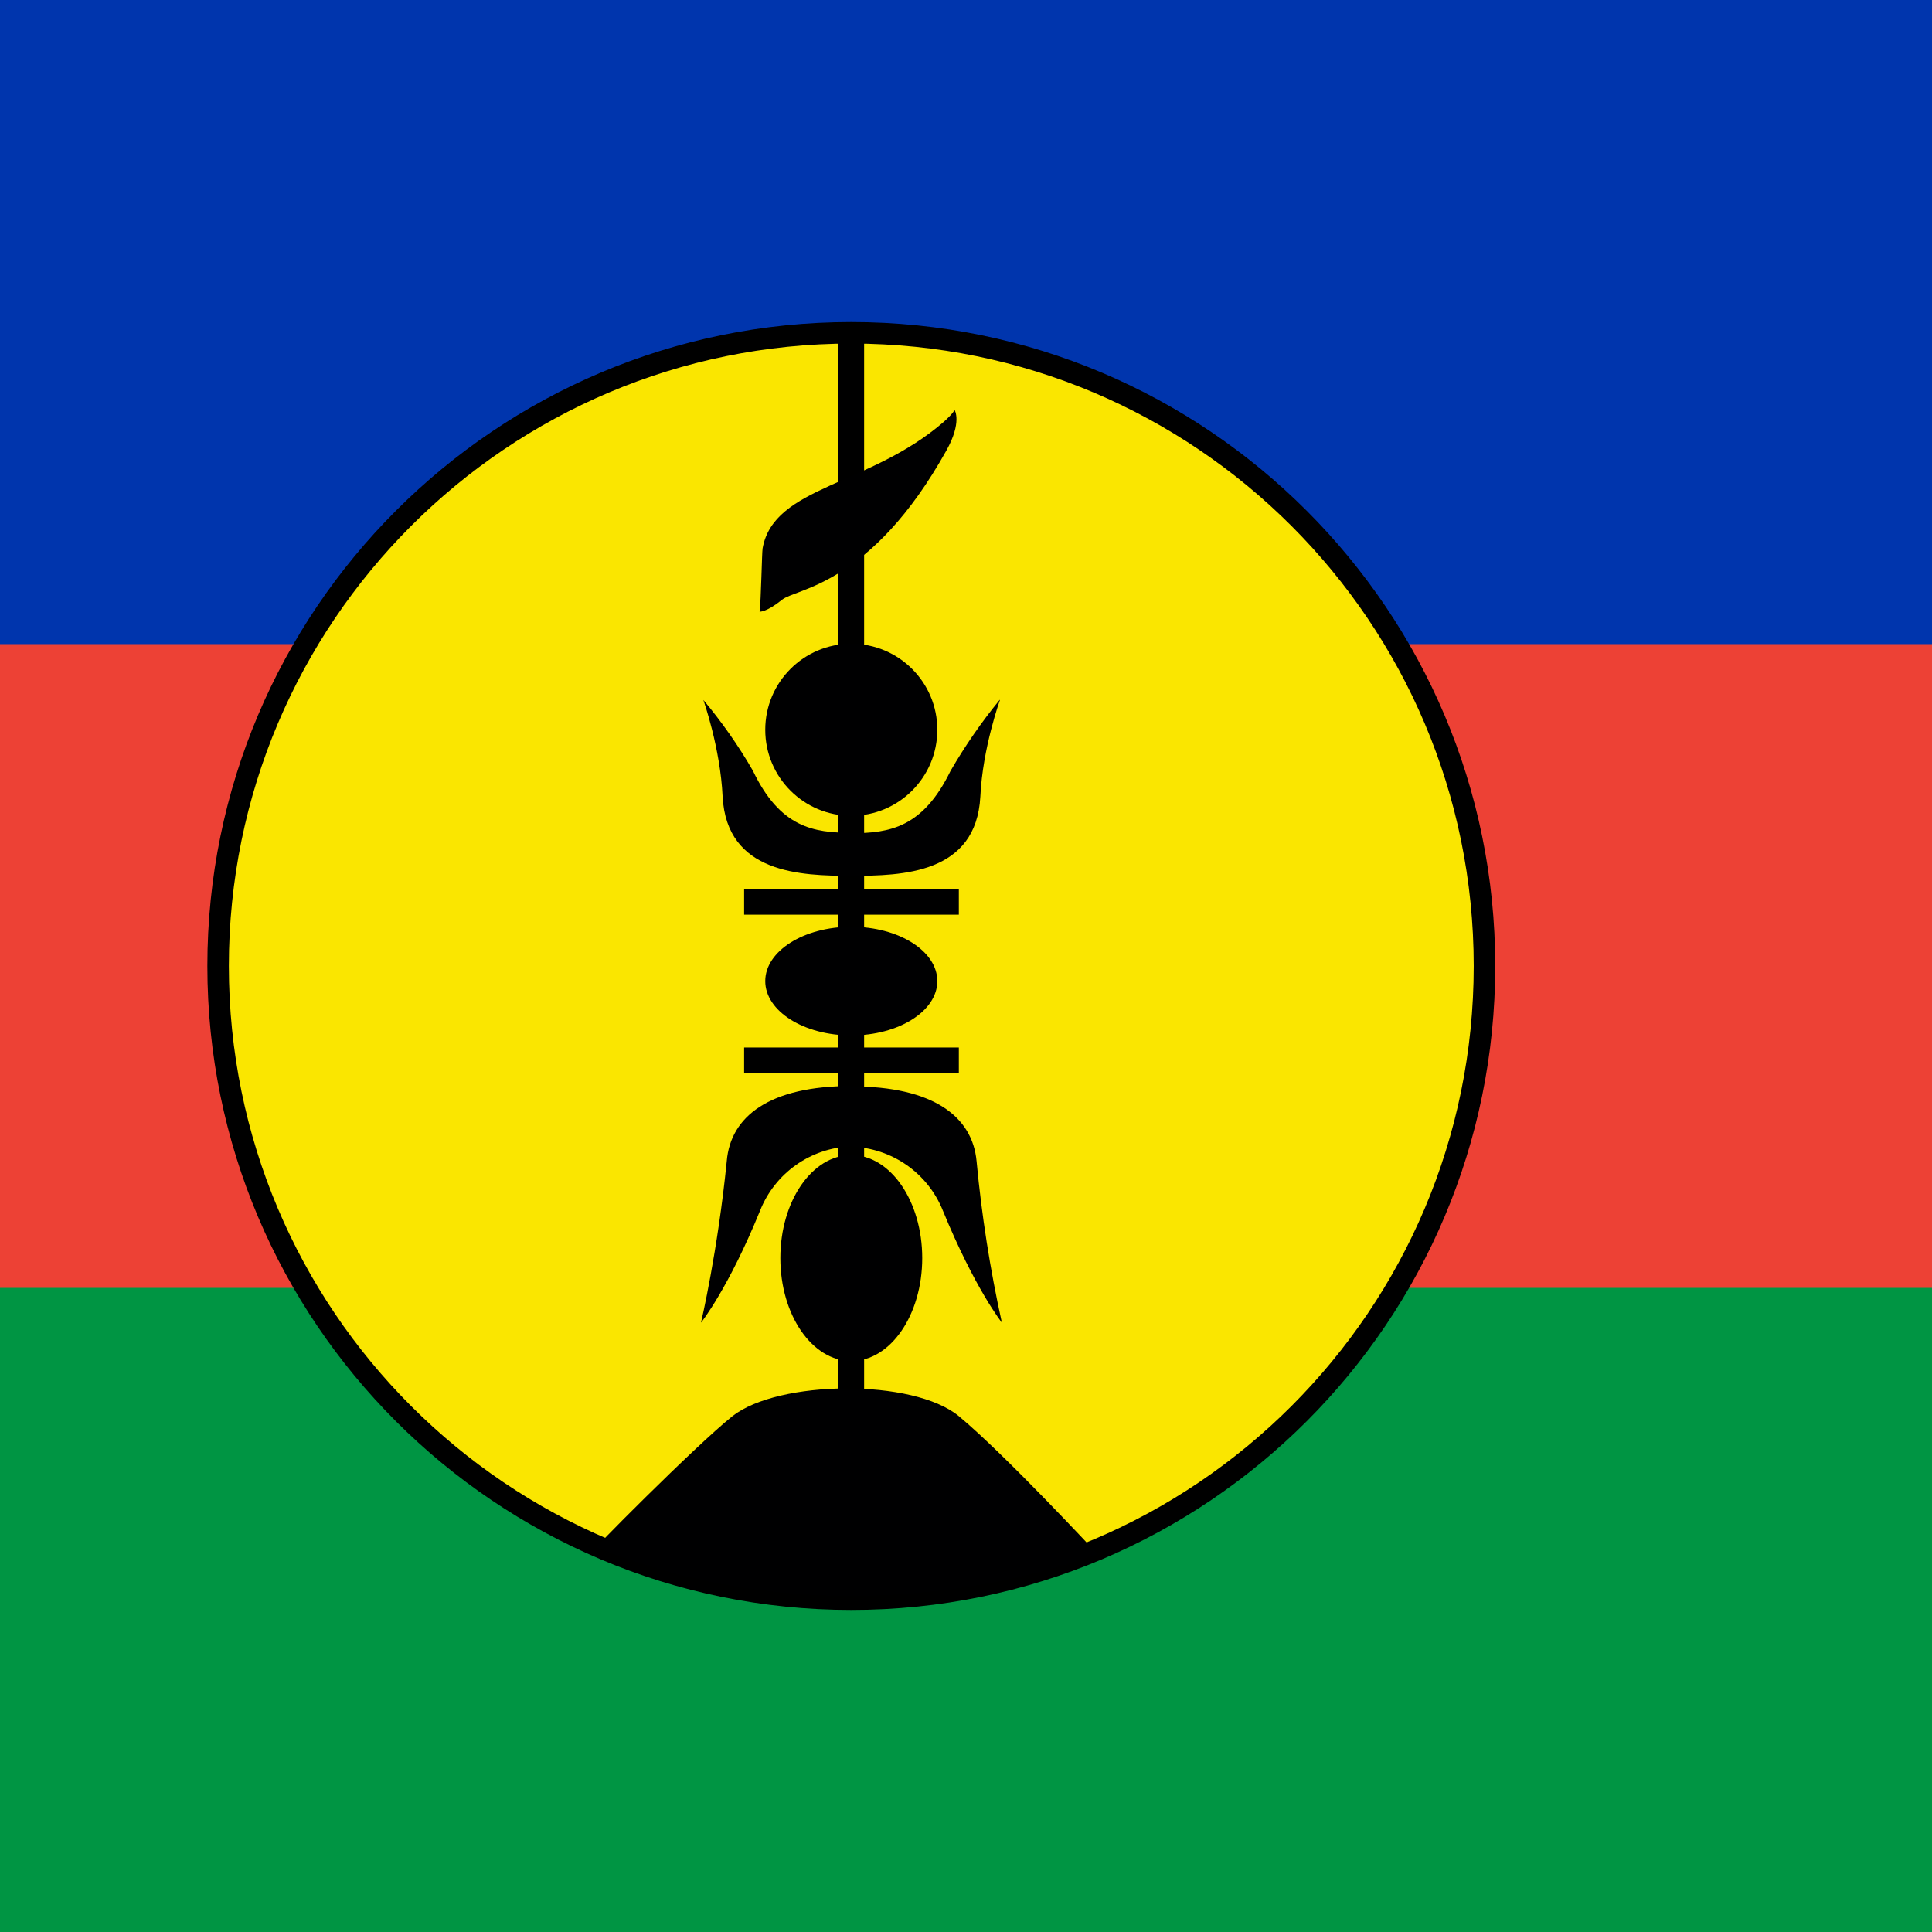
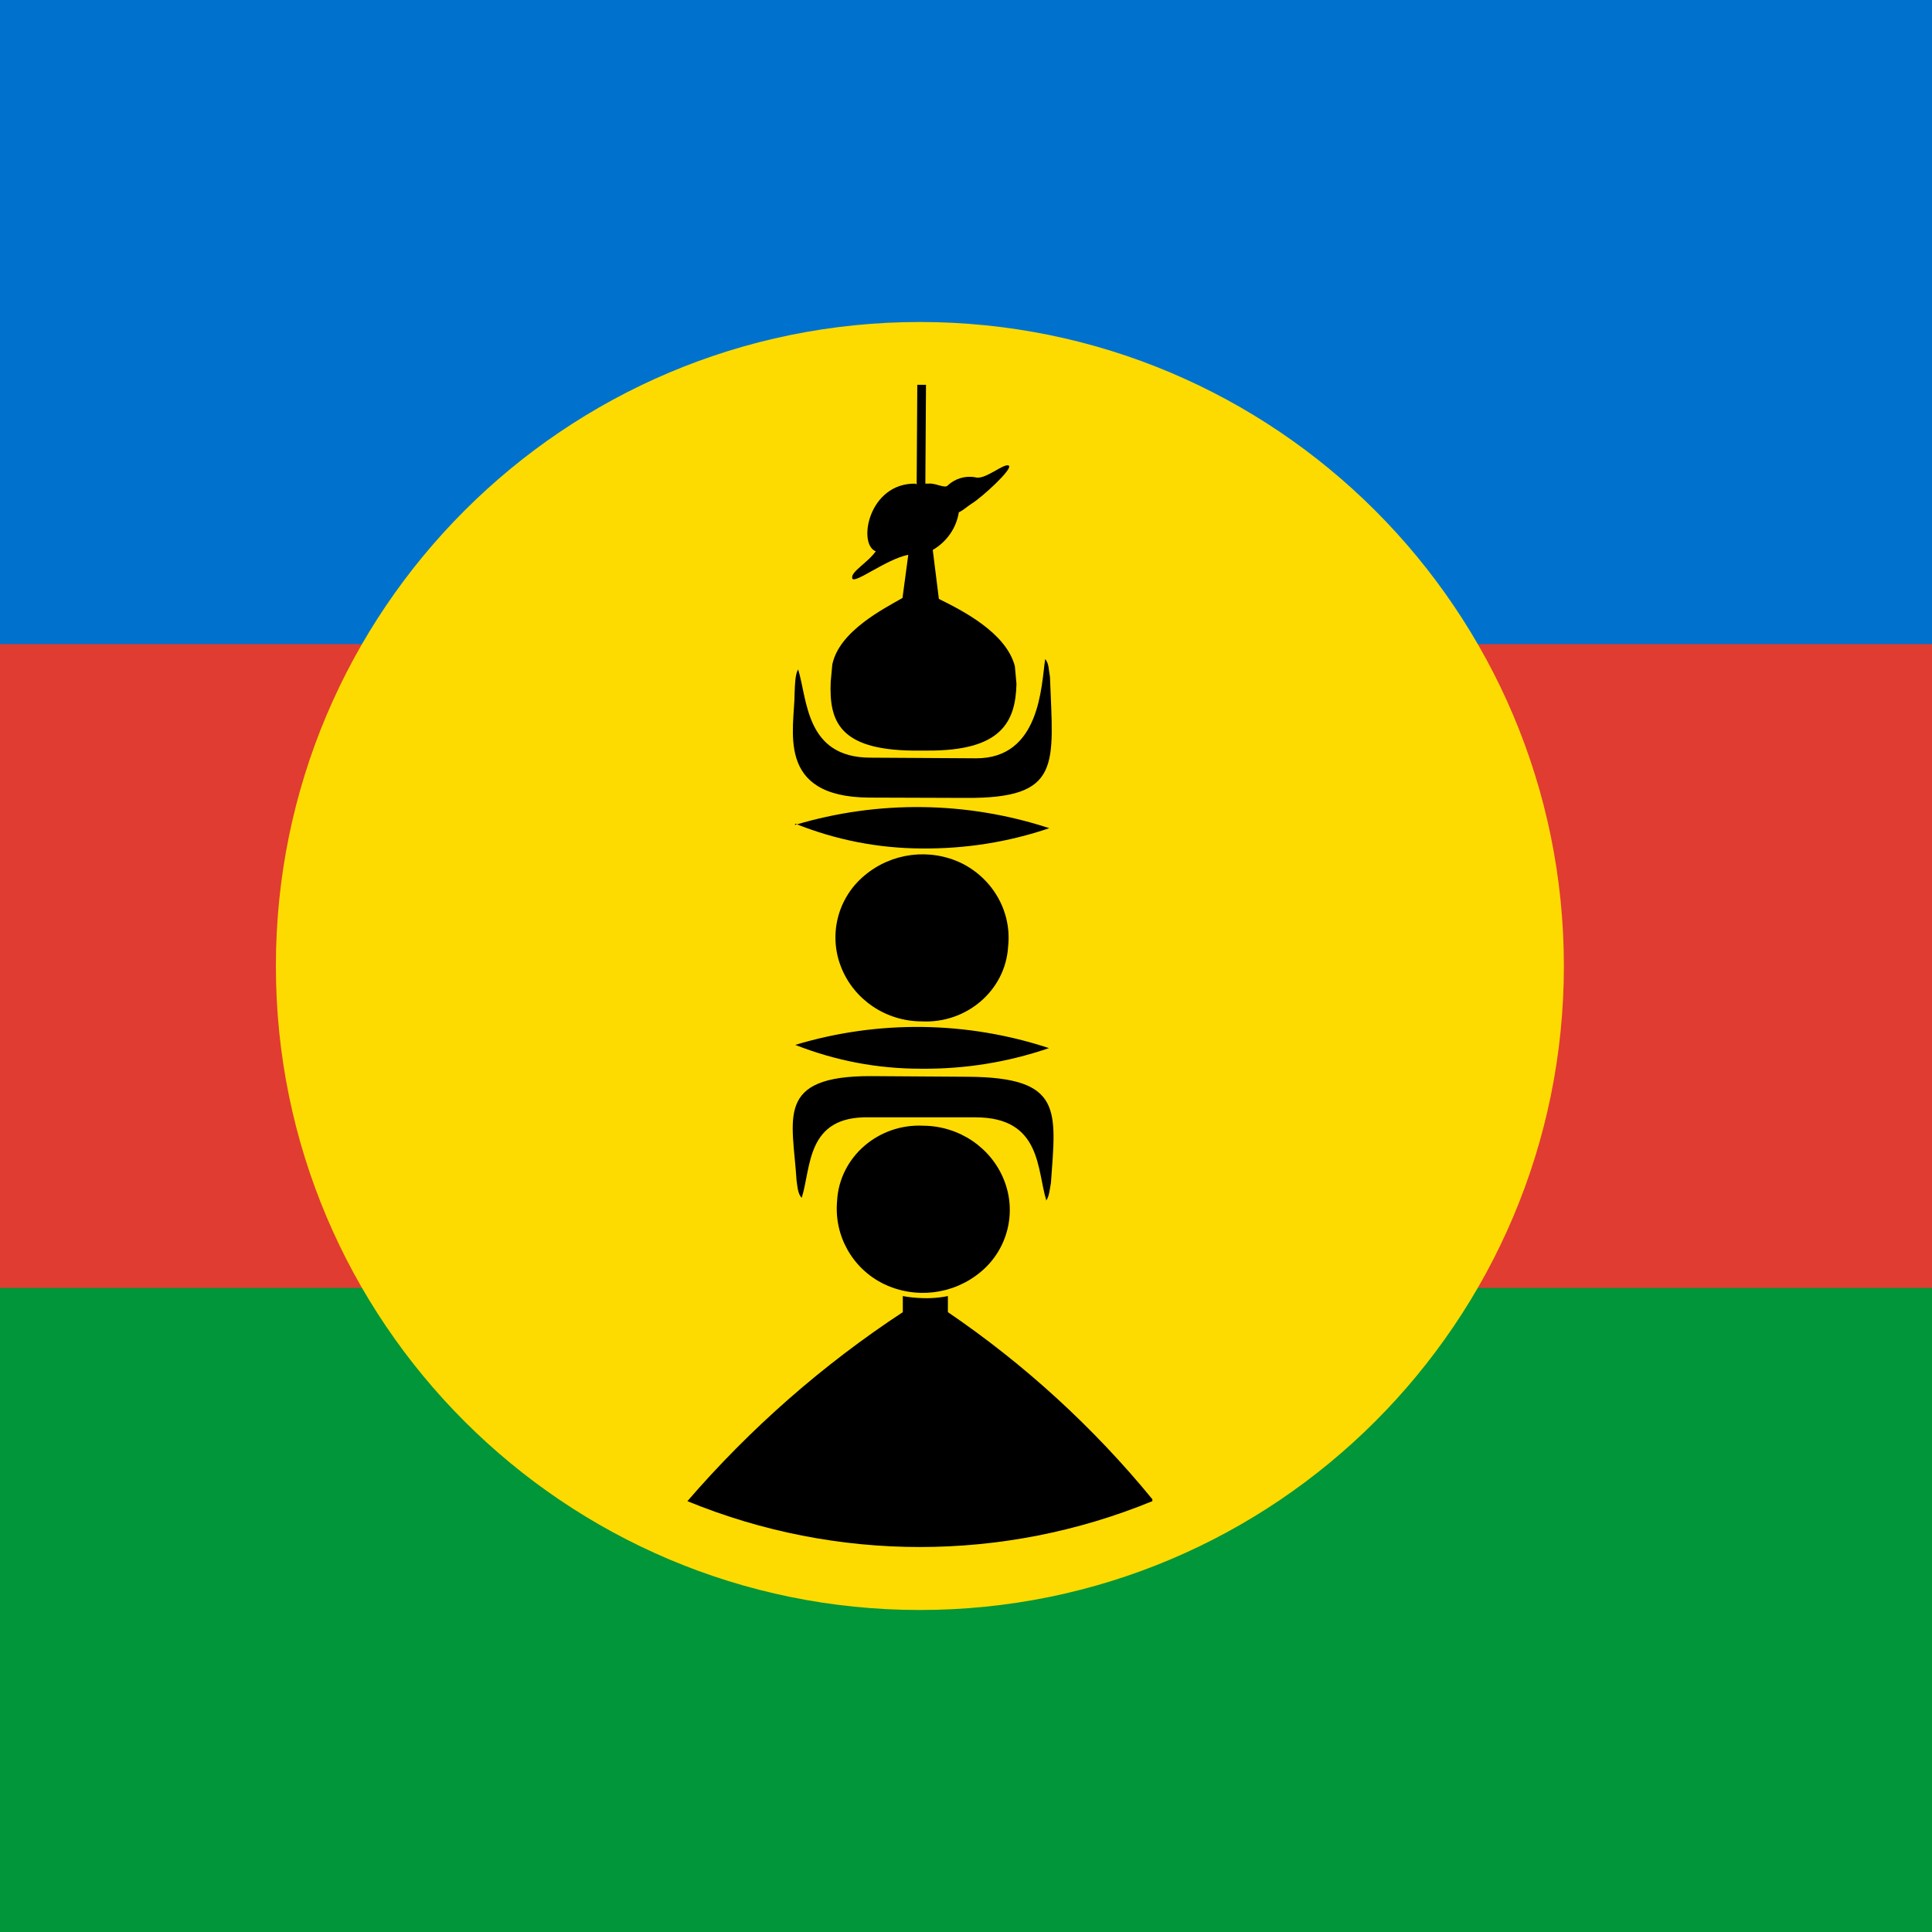
<svg xmlns="http://www.w3.org/2000/svg" id="flag-icons-nc" viewBox="0 0 512 512">
-   <path fill="#009543" d="M0 0h512v512H0z" />
-   <path fill="#ed4135" d="M0 0h512v341.3H0z" />
-   <path fill="#0035ad" d="M0 0h512v170.7H0z" />
-   <circle cx="225.6" cy="256" r="167.8" fill="#fae600" stroke="#000" stroke-width="5.7" />
-   <path stroke="#000" stroke-width="6.8" d="M197.2 281h56.9m-56.9-42h56.9M225.6 88.6v286.8" />
-   <path fill="#000001" d="M158 410c68.6 28 132.8 1.8 132.8 1.8s-24.3-26.2-36.7-36.5c-12.1-10-47.8-9.6-60 0-10 8-39.2 37.5-36 34.8z" />
-   <ellipse cx="225.6" cy="333.4" fill="#000001" rx="18.8" ry="27.3" />
-   <ellipse cx="225.6" cy="260" fill="#000001" rx="22.8" ry="14.4" />
-   <circle cx="225.6" cy="193.4" r="22.8" fill="#000001" />
-   <path fill="#000001" d="M253 108.7s2 3.2-2.2 10.7c-19.9 35.7-39.7 36.5-43.5 39.5-4.2 3.4-6 3.2-6 3.2.4-3 .6-15.6.8-16.8 3-16.6 28.3-16.4 48-33.5 3-2.7 2.8-3.2 2.8-3.2zm-66.6 76.8s4.5 12.7 5.1 25.6c1.1 20.4 20.7 21 34.1 21v-11.4c-10 0-18.9-1.4-26.1-16.5a131 131 0 0 0-13.1-18.7m-.6 165s7.2-9 15.6-29.6a27 27 0 0 1 24.2-17.1v-16c-21.6 0-32 8-33 19.9-2.4 24-6.8 42.7-6.8 42.7zm79.2-165s-4.6 12.7-5.2 25.6c-1.1 20.5-20.7 21-34.1 21v-11.3c10.1 0 18.9-1.5 26.2-16.5q5.8-10 13-18.8zm.5 165s-7.1-8.9-15.6-29.6a27 27 0 0 0-24.2-17v-16c21.6 0 32 8 33.1 19.8a351 351 0 0 0 6.7 42.8" />
+   <path fill="#009639" d="M0 0h512v512H0z" />
+   <path fill="#e03c31" d="M0 0h512v341.3H0z" />
+   <path fill="#0072ce" d="M0 0h512v170.7H0z" />
+   <g transform="matrix(.85333 0 0 .85333 -49 0)">
+     <circle cx="343.1" cy="300" r="200" fill="#fedb00" />
+     <g fill="#000001">
+       <path d="M415.3 465.6a301 301 0 0 0-63.5-58.1v-5c-7 1.5-14 0-14 0v5a322 322 0 0 0-66.9 58.7 190.1 190.1 0 0 0 144.4 0zM340.8 233.1h4.7c22.7.1 27.3-8.7 27.6-20.7l-.5-5.5c-2.7-10.4-16.3-17.3-23.6-20.9l-1.9-15.2c4.4-2.6 7.3-6.8 8.1-11.7 1.5-.7 2.3-1.6 4-2.7 3-1.8 13-10.9 11.5-11.8s-7.5 4.7-10.5 3.6c-3-.5-6.1.4-8.4 2.5-.8 1.2-3.9-.8-6-.5h-1l.2-30.7h-2.7l-.2 31-.3-.3c-14.7-.3-18.1 18.9-12.4 21-2.4 3.5-7.9 6.4-7.3 8.4.5 2 10.6-6 17.4-7.3l-1.8 13.4C332 189 318 196 315.9 206.4l-.5 5.4c-.5 12.2 2.7 21 25.4 21.3" />
+       <path d="M317.4 372.9a26 26 0 0 0 14.4 25.8A28 28 0 0 0 362 395a25 25 0 0 0 7.2-28.6c-4-10-13.9-16.7-25-16.8-14-.7-26 9.7-26.8 23.2M370.5 294c1.2-10.7-4.6-21-14.4-25.9a28 28 0 0 0-30.2 3.8 25 25 0 0 0-7.2 28.6c4 10 13.9 16.7 25 16.7 14 .7 26-9.7 26.8-23.2" />
+       <path d="M343.4 331.9q20.5.2 39.8-6.4a131 131 0 0 0-78.8-1q18.8 7.4 39 7.4M382.3 372.9c1-1.4 1.1-3.5 1.5-5.5 1.6-22.7 3.8-32.8-25.8-33l-30-.2c-30-.1-24.4 13.2-23.2 32.4.3 2 .4 4.2 1.6 5.4 3-9.4 1.3-25.5 21-25h33c20.6 0 19 16.5 22 25.9M304.4 255.8a106 106 0 0 0 39.2 7.7q20.5.2 39.7-6.3a132 132 0 0 0-79-1zM327.3 247.7l30 .1c30 .2 27.2-10.2 26.2-37.6-.4-2-.3-4.3-1.5-5.5-1.2 8.2-1.5 30.9-21.5 30.8l-32.9-.2c-20-.1-19.4-18-22.3-27.4-.9 1.3-1 4.6-1.1 7.2 0 11.2-6.2 32.4 23.1 32.6" />
+     </g>
+   </g>
</svg>
